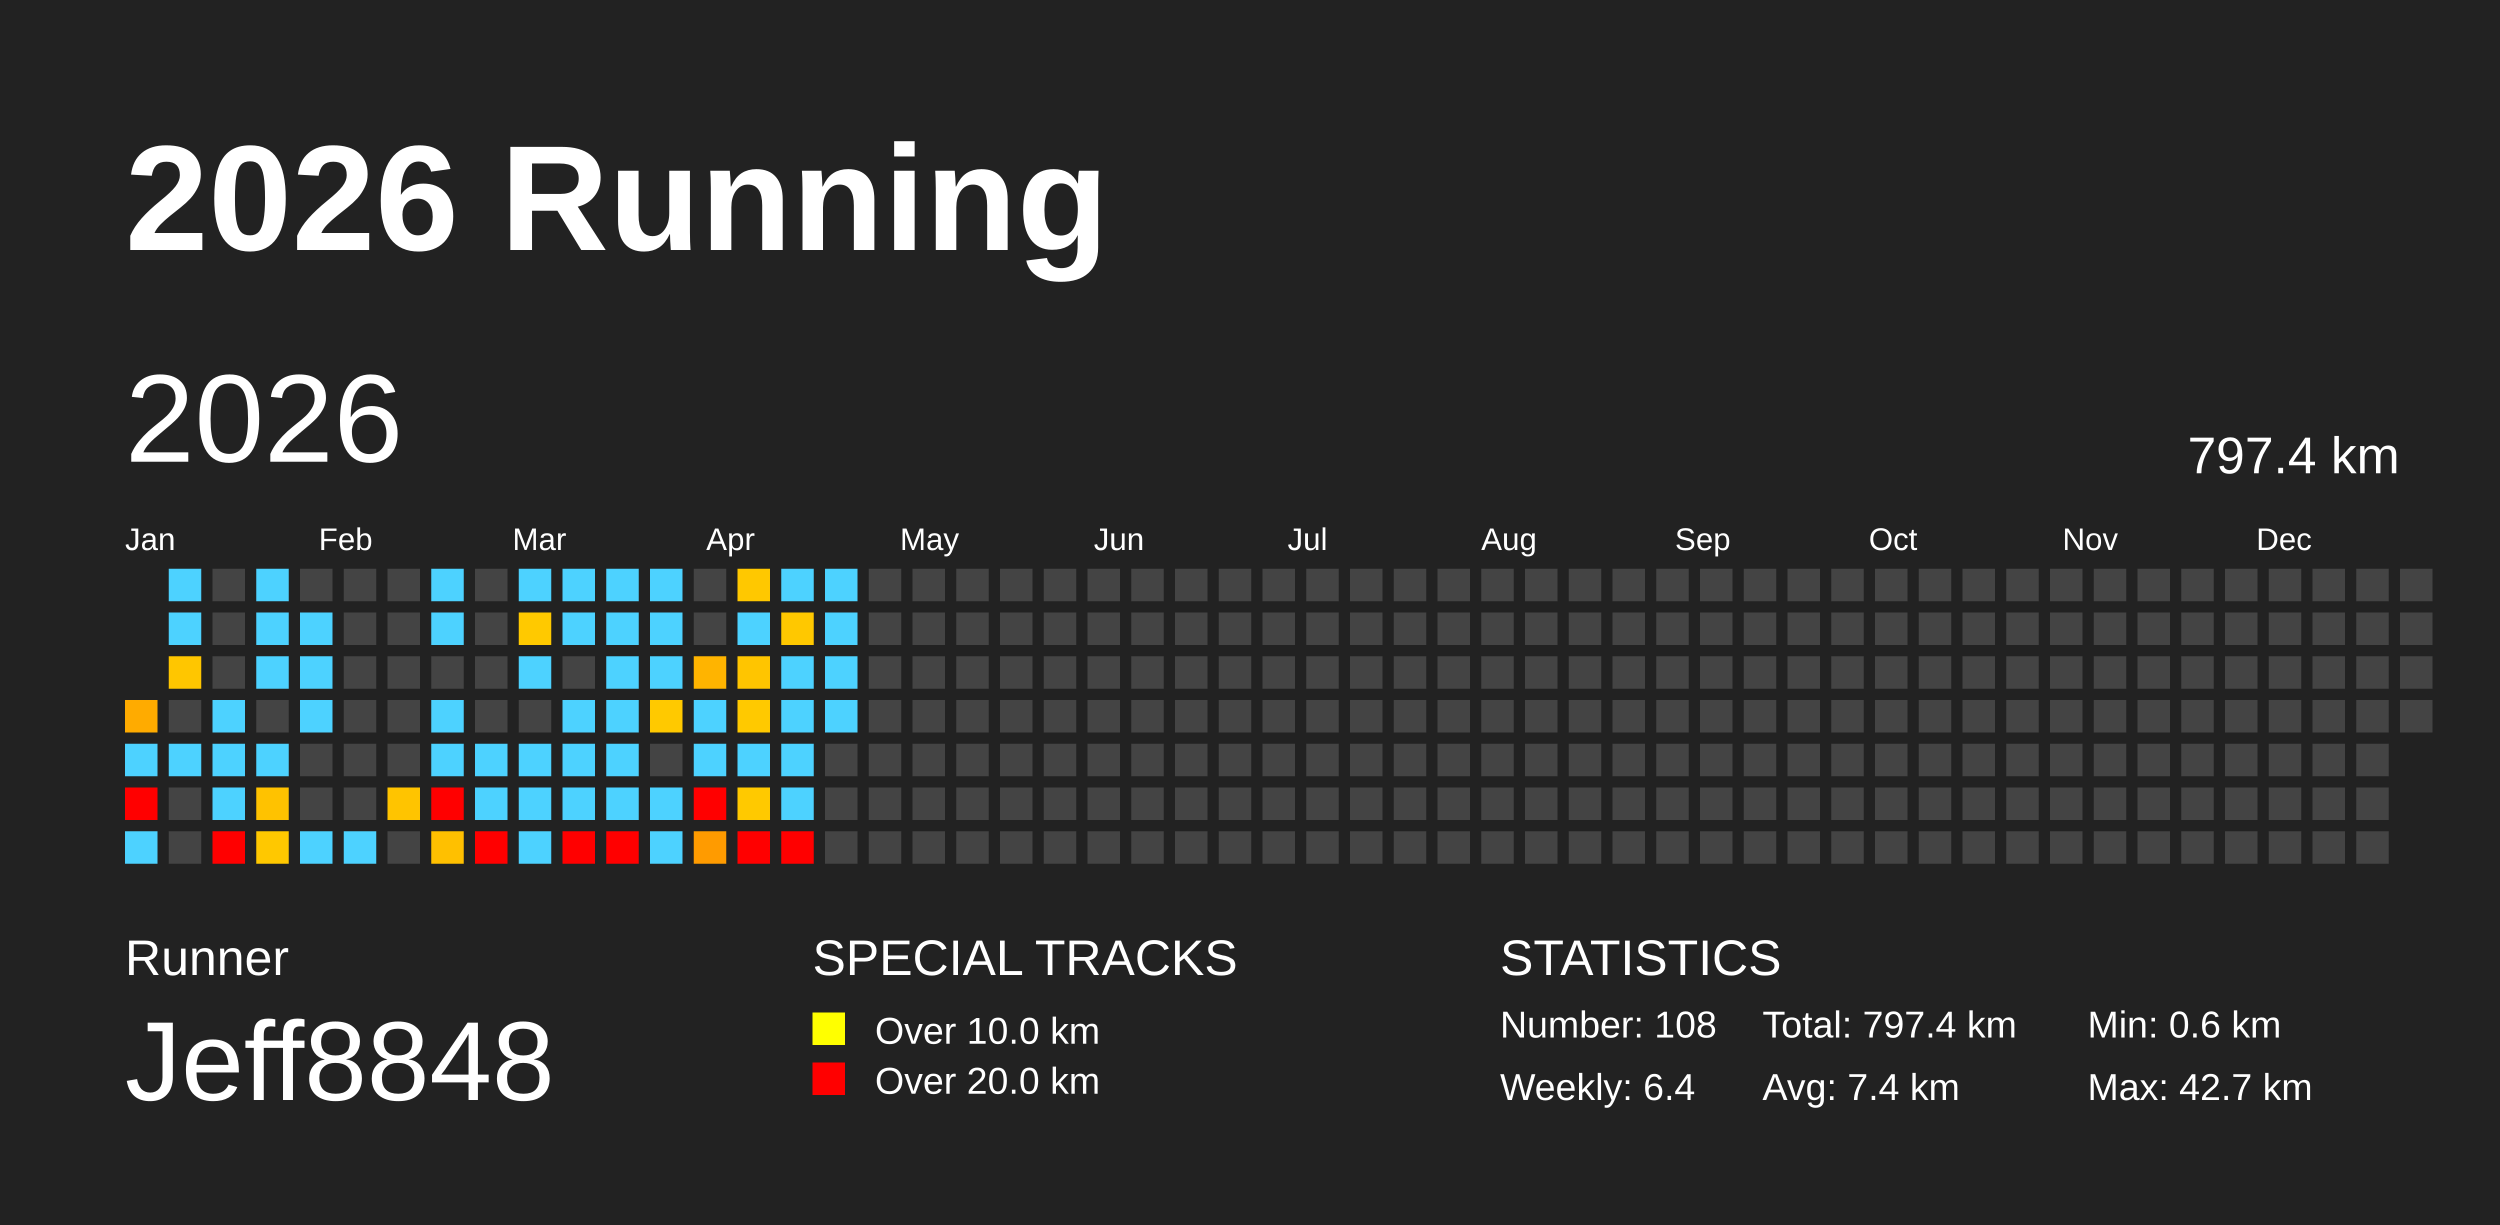
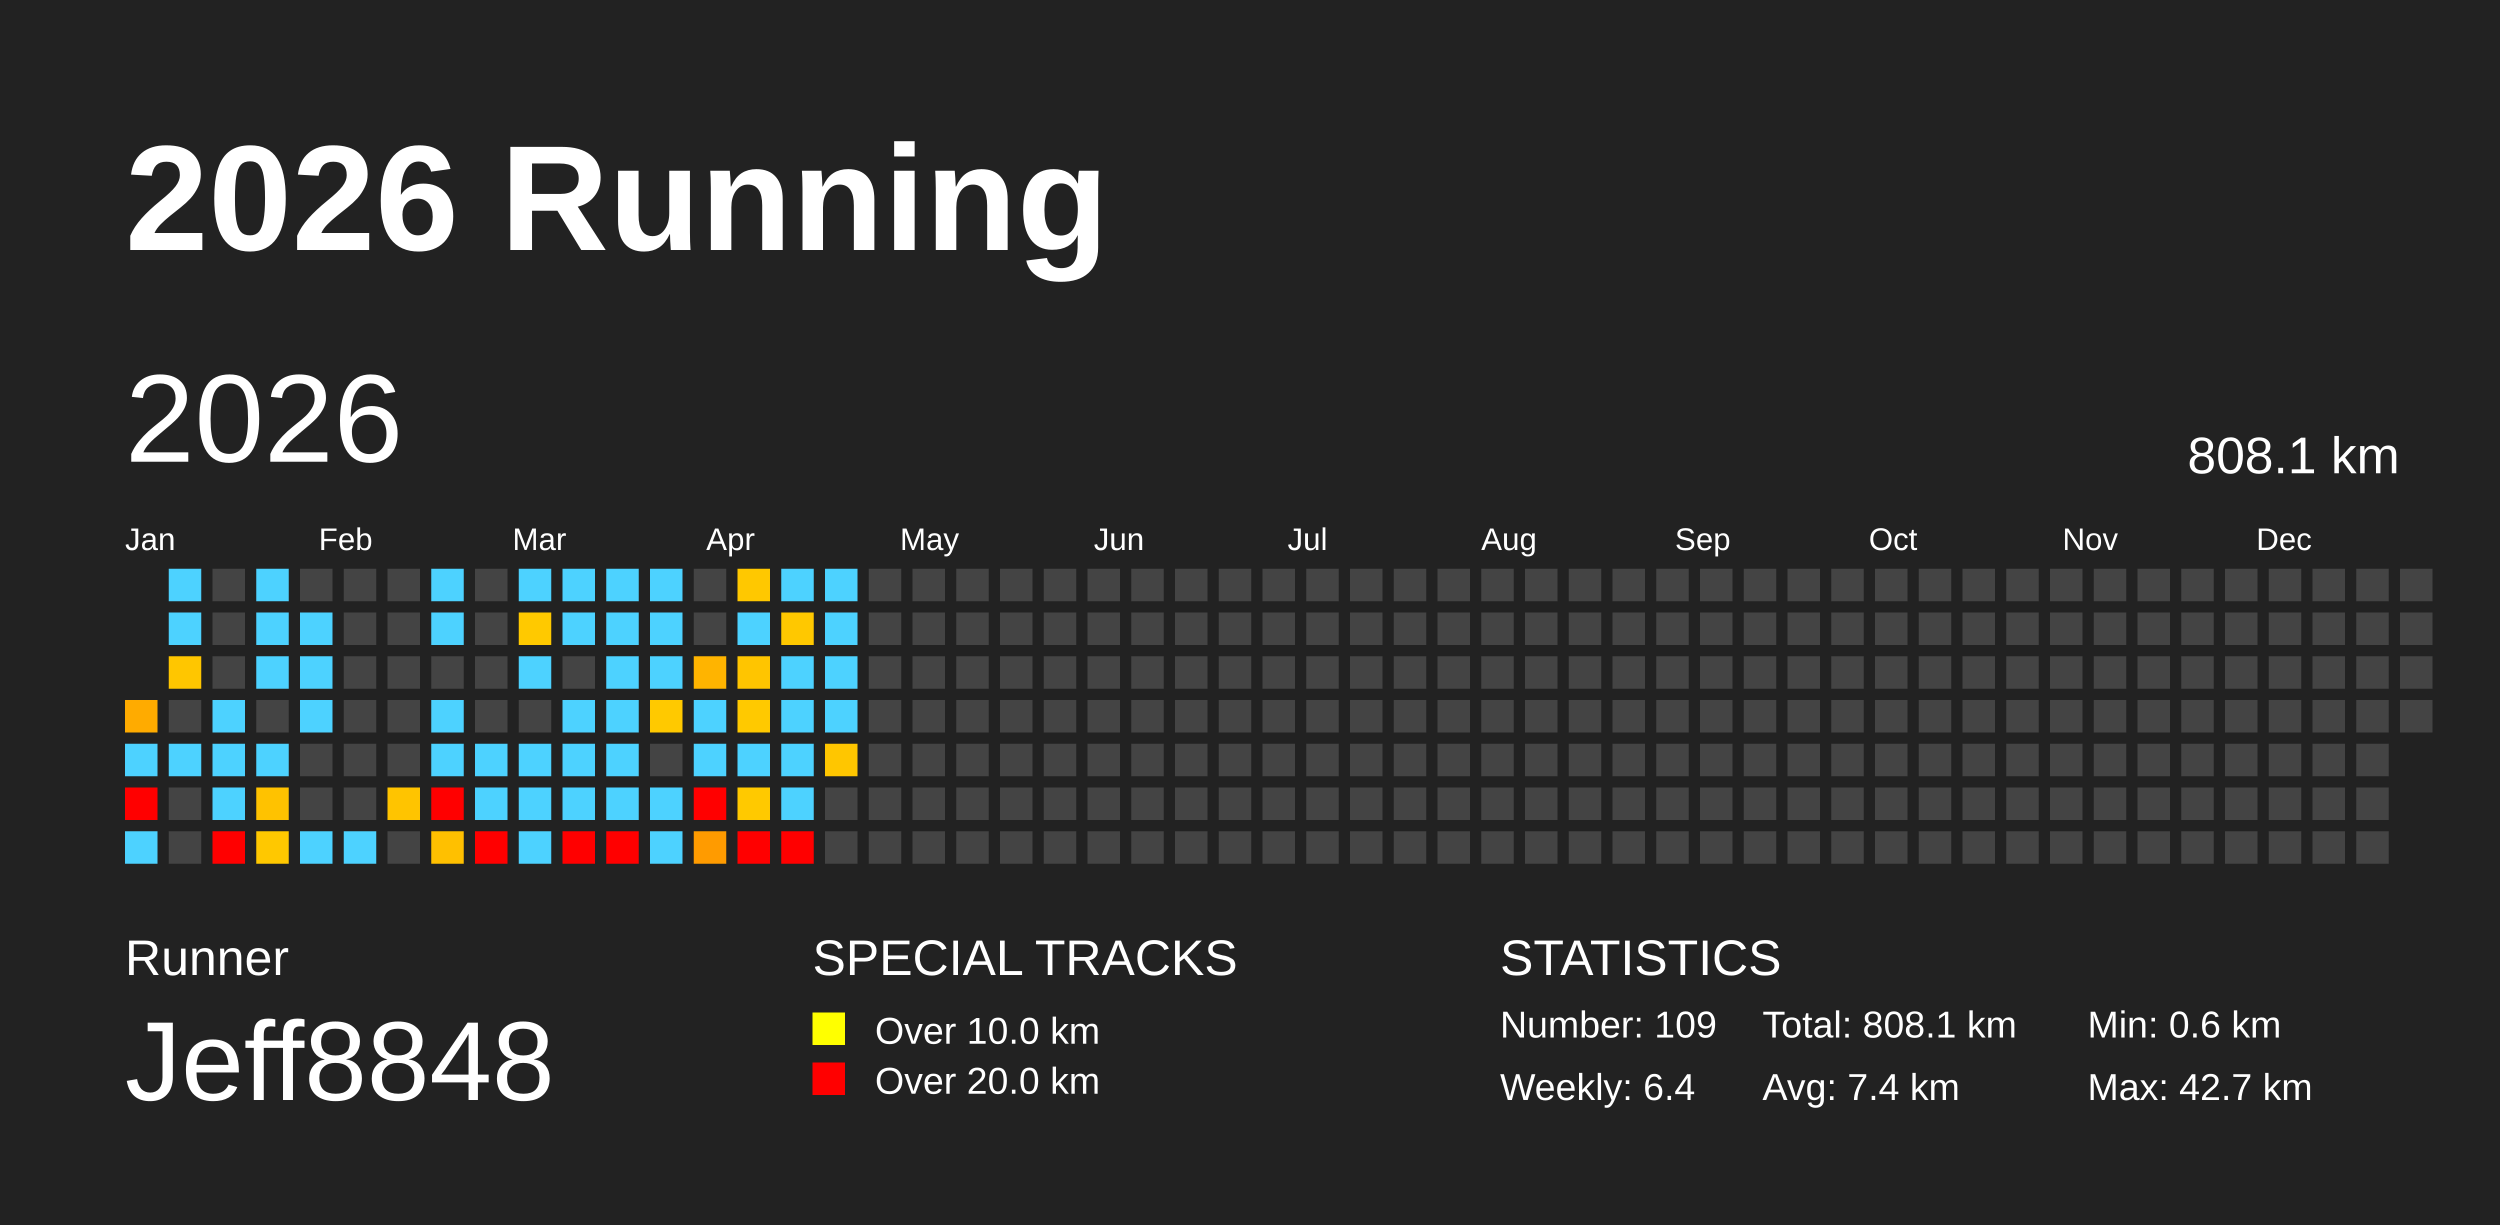
<svg xmlns="http://www.w3.org/2000/svg" baseProfile="full" height="98mm" version="1.1" viewBox="0,0,200,98" width="200mm">
  <defs />
  <rect fill="#222222" height="98" width="200" x="0" y="0" />
  <text fill="#FFFFFF" style="font-size:12px; font-family:Arial; font-weight:bold;" x="10" y="20">2026 Running</text>
  <text fill="#FFFFFF" style="font-size:4px; font-family:Arial" x="10" y="78">Runner</text>
  <text fill="#FFFFFF" style="font-size:9px; font-family:Arial" x="10" y="88">Jeff8848</text>
  <text fill="#FFFFFF" style="font-size:4px; font-family:Arial" x="65" y="78">SPECIAL TRACKS</text>
  <rect fill="yellow" height="2.6" width="2.6" x="65" y="81" />
  <text fill="#FFFFFF" style="font-size:3px; font-family:Arial" x="70" y="83.5">Over 10.0 km</text>
  <rect fill="red" height="2.6" width="2.6" x="65" y="85" />
  <text fill="#FFFFFF" style="font-size:3px; font-family:Arial" x="70" y="87.5">Over 20.0 km</text>
  <text fill="#FFFFFF" style="font-size:4px; font-family:Arial" x="120" y="78">STATISTICS</text>
-   <text fill="#FFFFFF" style="font-size:3px; font-family:Arial" x="120" y="83">Number: 108</text>
+   <text fill="#FFFFFF" style="font-size:3px; font-family:Arial" x="120" y="83">Number: 109</text>
  <text fill="#FFFFFF" style="font-size:3px; font-family:Arial" x="120" y="88">Weekly: 6.4</text>
-   <text fill="#FFFFFF" style="font-size:3px; font-family:Arial" x="141" y="83">Total: 797.4 km</text>
+   <text fill="#FFFFFF" style="font-size:3px; font-family:Arial" x="141" y="83">Total: 808.1 km</text>
  <text fill="#FFFFFF" style="font-size:3px; font-family:Arial" x="141" y="88">Avg: 7.4 km</text>
  <text fill="#FFFFFF" style="font-size:3px; font-family:Arial" x="167" y="83">Min: 0.6 km</text>
  <text fill="#FFFFFF" style="font-size:3px; font-family:Arial" x="167" y="88">Max: 42.7 km</text>
  <text dominant-baseline="hanging" fill="#FFFFFF" style="font-size:10.0px; font-family:Arial;" x="10" y="30">2026</text>
-   <text dominant-baseline="hanging" fill="#FFFFFF" style="font-size:4.125px; font-family:Arial;" x="175" y="35">797.4 km</text>
+   <text dominant-baseline="hanging" fill="#FFFFFF" style="font-size:4.125px; font-family:Arial;" x="175" y="35">808.1 km</text>
  <text fill="#FFFFFF" style="font-size:2.5px; font-family:Arial" x="10.0" y="44">Jan</text>
  <text fill="#FFFFFF" style="font-size:2.5px; font-family:Arial" x="25.5" y="44">Feb</text>
  <text fill="#FFFFFF" style="font-size:2.5px; font-family:Arial" x="41.0" y="44">Mar</text>
  <text fill="#FFFFFF" style="font-size:2.5px; font-family:Arial" x="56.5" y="44">Apr</text>
  <text fill="#FFFFFF" style="font-size:2.5px; font-family:Arial" x="72.0" y="44">May</text>
  <text fill="#FFFFFF" style="font-size:2.5px; font-family:Arial" x="87.5" y="44">Jun</text>
  <text fill="#FFFFFF" style="font-size:2.5px; font-family:Arial" x="103.0" y="44">Jul</text>
  <text fill="#FFFFFF" style="font-size:2.5px; font-family:Arial" x="118.5" y="44">Aug</text>
  <text fill="#FFFFFF" style="font-size:2.5px; font-family:Arial" x="134.0" y="44">Sep</text>
  <text fill="#FFFFFF" style="font-size:2.5px; font-family:Arial" x="149.5" y="44">Oct</text>
  <text fill="#FFFFFF" style="font-size:2.5px; font-family:Arial" x="165.0" y="44">Nov</text>
  <text fill="#FFFFFF" style="font-size:2.5px; font-family:Arial" x="180.5" y="44">Dec</text>
  <rect fill="#ffab00" height="2.6" width="2.6" x="10.0" y="56.0" />
  <rect fill="#4dd2ff" height="2.6" width="2.6" x="10.0" y="59.5" />
  <rect fill="red" height="2.6" width="2.6" x="10.0" y="63.0" />
  <rect fill="#4dd2ff" height="2.6" width="2.6" x="10.0" y="66.5" />
  <rect fill="#4dd2ff" height="2.6" width="2.6" x="13.5" y="45.5" />
  <rect fill="#4dd2ff" height="2.6" width="2.6" x="13.5" y="49.0" />
  <rect fill="#ffc600" height="2.6" width="2.6" x="13.5" y="52.5" />
  <rect fill="#444444" height="2.6" width="2.6" x="13.5" y="56.0" />
  <rect fill="#4dd2ff" height="2.6" width="2.6" x="13.5" y="59.5" />
  <rect fill="#444444" height="2.6" width="2.6" x="13.5" y="63.0" />
  <rect fill="#444444" height="2.6" width="2.6" x="13.5" y="66.5" />
  <rect fill="#444444" height="2.6" width="2.6" x="17.0" y="45.5" />
  <rect fill="#444444" height="2.6" width="2.6" x="17.0" y="49.0" />
  <rect fill="#444444" height="2.6" width="2.6" x="17.0" y="52.5" />
  <rect fill="#4dd2ff" height="2.6" width="2.6" x="17.0" y="56.0" />
  <rect fill="#4dd2ff" height="2.6" width="2.6" x="17.0" y="59.5" />
  <rect fill="#4dd2ff" height="2.6" width="2.6" x="17.0" y="63.0" />
  <rect fill="red" height="2.6" width="2.6" x="17.0" y="66.5" />
  <rect fill="#4dd2ff" height="2.6" width="2.6" x="20.5" y="45.5" />
  <rect fill="#4dd2ff" height="2.6" width="2.6" x="20.5" y="49.0" />
  <rect fill="#4dd2ff" height="2.6" width="2.6" x="20.5" y="52.5" />
  <rect fill="#444444" height="2.6" width="2.6" x="20.5" y="56.0" />
  <rect fill="#4dd2ff" height="2.6" width="2.6" x="20.5" y="59.5" />
  <rect fill="#ffc200" height="2.6" width="2.6" x="20.5" y="63.0" />
  <rect fill="#ffc800" height="2.6" width="2.6" x="20.5" y="66.5" />
  <rect fill="#444444" height="2.6" width="2.6" x="24.0" y="45.5" />
  <rect fill="#4dd2ff" height="2.6" width="2.6" x="24.0" y="49.0" />
  <rect fill="#4dd2ff" height="2.6" width="2.6" x="24.0" y="52.5" />
  <rect fill="#4dd2ff" height="2.6" width="2.6" x="24.0" y="56.0" />
  <rect fill="#444444" height="2.6" width="2.6" x="24.0" y="59.5" />
  <rect fill="#444444" height="2.6" width="2.6" x="24.0" y="63.0" />
  <rect fill="#4dd2ff" height="2.6" width="2.6" x="24.0" y="66.5" />
  <rect fill="#444444" height="2.6" width="2.6" x="27.5" y="45.5" />
  <rect fill="#444444" height="2.6" width="2.6" x="27.5" y="49.0" />
  <rect fill="#444444" height="2.6" width="2.6" x="27.5" y="52.5" />
  <rect fill="#444444" height="2.6" width="2.6" x="27.5" y="56.0" />
  <rect fill="#444444" height="2.6" width="2.6" x="27.5" y="59.5" />
  <rect fill="#444444" height="2.6" width="2.6" x="27.5" y="63.0" />
  <rect fill="#4dd2ff" height="2.6" width="2.6" x="27.5" y="66.5" />
  <rect fill="#444444" height="2.6" width="2.6" x="31.0" y="45.5" />
  <rect fill="#444444" height="2.6" width="2.6" x="31.0" y="49.0" />
  <rect fill="#444444" height="2.6" width="2.6" x="31.0" y="52.5" />
  <rect fill="#444444" height="2.6" width="2.6" x="31.0" y="56.0" />
  <rect fill="#444444" height="2.6" width="2.6" x="31.0" y="59.5" />
  <rect fill="#ffc400" height="2.6" width="2.6" x="31.0" y="63.0" />
  <rect fill="#444444" height="2.6" width="2.6" x="31.0" y="66.5" />
  <rect fill="#4dd2ff" height="2.6" width="2.6" x="34.5" y="45.5" />
  <rect fill="#4dd2ff" height="2.6" width="2.6" x="34.5" y="49.0" />
  <rect fill="#444444" height="2.6" width="2.6" x="34.5" y="52.5" />
  <rect fill="#4dd2ff" height="2.6" width="2.6" x="34.5" y="56.0" />
  <rect fill="#4dd2ff" height="2.6" width="2.6" x="34.5" y="59.5" />
  <rect fill="red" height="2.6" width="2.6" x="34.5" y="63.0" />
  <rect fill="#ffc000" height="2.6" width="2.6" x="34.5" y="66.5" />
  <rect fill="#444444" height="2.6" width="2.6" x="38.0" y="45.5" />
  <rect fill="#444444" height="2.6" width="2.6" x="38.0" y="49.0" />
  <rect fill="#444444" height="2.6" width="2.6" x="38.0" y="52.5" />
  <rect fill="#444444" height="2.6" width="2.6" x="38.0" y="56.0" />
  <rect fill="#4dd2ff" height="2.6" width="2.6" x="38.0" y="59.5" />
  <rect fill="#4dd2ff" height="2.6" width="2.6" x="38.0" y="63.0" />
  <rect fill="red" height="2.6" width="2.6" x="38.0" y="66.5" />
  <rect fill="#4dd2ff" height="2.6" width="2.6" x="41.5" y="45.5" />
  <rect fill="#ffc900" height="2.6" width="2.6" x="41.5" y="49.0" />
  <rect fill="#4dd2ff" height="2.6" width="2.6" x="41.5" y="52.5" />
  <rect fill="#444444" height="2.6" width="2.6" x="41.5" y="56.0" />
  <rect fill="#4dd2ff" height="2.6" width="2.6" x="41.5" y="59.5" />
  <rect fill="#4dd2ff" height="2.6" width="2.6" x="41.5" y="63.0" />
  <rect fill="#4dd2ff" height="2.6" width="2.6" x="41.5" y="66.5" />
  <rect fill="#4dd2ff" height="2.6" width="2.6" x="45.0" y="45.5" />
  <rect fill="#4dd2ff" height="2.6" width="2.6" x="45.0" y="49.0" />
  <rect fill="#444444" height="2.6" width="2.6" x="45.0" y="52.5" />
  <rect fill="#4dd2ff" height="2.6" width="2.6" x="45.0" y="56.0" />
  <rect fill="#4dd2ff" height="2.6" width="2.6" x="45.0" y="59.5" />
  <rect fill="#4dd2ff" height="2.6" width="2.6" x="45.0" y="63.0" />
  <rect fill="red" height="2.6" width="2.6" x="45.0" y="66.5" />
  <rect fill="#4dd2ff" height="2.6" width="2.6" x="48.5" y="45.5" />
  <rect fill="#4dd2ff" height="2.6" width="2.6" x="48.5" y="49.0" />
  <rect fill="#4dd2ff" height="2.6" width="2.6" x="48.5" y="52.5" />
  <rect fill="#4dd2ff" height="2.6" width="2.6" x="48.5" y="56.0" />
  <rect fill="#4dd2ff" height="2.6" width="2.6" x="48.5" y="59.5" />
  <rect fill="#4dd2ff" height="2.6" width="2.6" x="48.5" y="63.0" />
  <rect fill="red" height="2.6" width="2.6" x="48.5" y="66.5" />
  <rect fill="#4dd2ff" height="2.6" width="2.6" x="52.0" y="45.5" />
  <rect fill="#4dd2ff" height="2.6" width="2.6" x="52.0" y="49.0" />
  <rect fill="#4dd2ff" height="2.6" width="2.6" x="52.0" y="52.5" />
  <rect fill="#ffc900" height="2.6" width="2.6" x="52.0" y="56.0" />
  <rect fill="#444444" height="2.6" width="2.6" x="52.0" y="59.5" />
  <rect fill="#4dd2ff" height="2.6" width="2.6" x="52.0" y="63.0" />
  <rect fill="#4dd2ff" height="2.6" width="2.6" x="52.0" y="66.5" />
  <rect fill="#444444" height="2.6" width="2.6" x="55.5" y="45.5" />
  <rect fill="#444444" height="2.6" width="2.6" x="55.5" y="49.0" />
  <rect fill="#ffb400" height="2.6" width="2.6" x="55.5" y="52.5" />
  <rect fill="#4dd2ff" height="2.6" width="2.6" x="55.5" y="56.0" />
  <rect fill="#4dd2ff" height="2.6" width="2.6" x="55.5" y="59.5" />
  <rect fill="red" height="2.6" width="2.6" x="55.5" y="63.0" />
  <rect fill="#ff9b00" height="2.6" width="2.6" x="55.5" y="66.5" />
  <rect fill="#ffc800" height="2.6" width="2.6" x="59.0" y="45.5" />
  <rect fill="#4dd2ff" height="2.6" width="2.6" x="59.0" y="49.0" />
  <rect fill="#ffc500" height="2.6" width="2.6" x="59.0" y="52.5" />
  <rect fill="#ffc900" height="2.6" width="2.6" x="59.0" y="56.0" />
  <rect fill="#4dd2ff" height="2.6" width="2.6" x="59.0" y="59.5" />
  <rect fill="#ffc900" height="2.6" width="2.6" x="59.0" y="63.0" />
  <rect fill="red" height="2.6" width="2.6" x="59.0" y="66.5" />
  <rect fill="#4dd2ff" height="2.6" width="2.6" x="62.5" y="45.5" />
  <rect fill="#ffc800" height="2.6" width="2.6" x="62.5" y="49.0" />
  <rect fill="#4dd2ff" height="2.6" width="2.6" x="62.5" y="52.5" />
  <rect fill="#4dd2ff" height="2.6" width="2.6" x="62.5" y="56.0" />
  <rect fill="#4dd2ff" height="2.6" width="2.6" x="62.5" y="59.5" />
  <rect fill="#4dd2ff" height="2.6" width="2.6" x="62.5" y="63.0" />
  <rect fill="red" height="2.6" width="2.6" x="62.5" y="66.5" />
  <rect fill="#4dd2ff" height="2.6" width="2.6" x="66.0" y="45.5" />
  <rect fill="#4dd2ff" height="2.6" width="2.6" x="66.0" y="49.0" />
  <rect fill="#4dd2ff" height="2.6" width="2.6" x="66.0" y="52.5" />
  <rect fill="#4dd2ff" height="2.6" width="2.6" x="66.0" y="56.0" />
-   <rect fill="#444444" height="2.6" width="2.6" x="66.0" y="59.5" />
+   <rect fill="#ffc600" height="2.6" width="2.6" x="66.0" y="59.5" />
  <rect fill="#444444" height="2.6" width="2.6" x="66.0" y="63.0" />
  <rect fill="#444444" height="2.6" width="2.6" x="66.0" y="66.5" />
  <rect fill="#444444" height="2.6" width="2.6" x="69.5" y="45.5" />
  <rect fill="#444444" height="2.6" width="2.6" x="69.5" y="49.0" />
  <rect fill="#444444" height="2.6" width="2.6" x="69.5" y="52.5" />
  <rect fill="#444444" height="2.6" width="2.6" x="69.5" y="56.0" />
  <rect fill="#444444" height="2.6" width="2.6" x="69.5" y="59.5" />
  <rect fill="#444444" height="2.6" width="2.6" x="69.5" y="63.0" />
  <rect fill="#444444" height="2.6" width="2.6" x="69.5" y="66.5" />
  <rect fill="#444444" height="2.6" width="2.6" x="73.0" y="45.5" />
  <rect fill="#444444" height="2.6" width="2.6" x="73.0" y="49.0" />
  <rect fill="#444444" height="2.6" width="2.6" x="73.0" y="52.5" />
  <rect fill="#444444" height="2.6" width="2.6" x="73.0" y="56.0" />
  <rect fill="#444444" height="2.6" width="2.6" x="73.0" y="59.5" />
  <rect fill="#444444" height="2.6" width="2.6" x="73.0" y="63.0" />
  <rect fill="#444444" height="2.6" width="2.6" x="73.0" y="66.5" />
  <rect fill="#444444" height="2.6" width="2.6" x="76.5" y="45.5" />
  <rect fill="#444444" height="2.6" width="2.6" x="76.5" y="49.0" />
  <rect fill="#444444" height="2.6" width="2.6" x="76.5" y="52.5" />
  <rect fill="#444444" height="2.6" width="2.6" x="76.5" y="56.0" />
  <rect fill="#444444" height="2.6" width="2.6" x="76.5" y="59.5" />
  <rect fill="#444444" height="2.6" width="2.6" x="76.5" y="63.0" />
  <rect fill="#444444" height="2.6" width="2.6" x="76.5" y="66.5" />
  <rect fill="#444444" height="2.6" width="2.6" x="80.0" y="45.5" />
  <rect fill="#444444" height="2.6" width="2.6" x="80.0" y="49.0" />
  <rect fill="#444444" height="2.6" width="2.6" x="80.0" y="52.5" />
  <rect fill="#444444" height="2.6" width="2.6" x="80.0" y="56.0" />
  <rect fill="#444444" height="2.6" width="2.6" x="80.0" y="59.5" />
  <rect fill="#444444" height="2.6" width="2.6" x="80.0" y="63.0" />
  <rect fill="#444444" height="2.6" width="2.6" x="80.0" y="66.5" />
  <rect fill="#444444" height="2.6" width="2.6" x="83.5" y="45.5" />
  <rect fill="#444444" height="2.6" width="2.6" x="83.5" y="49.0" />
  <rect fill="#444444" height="2.6" width="2.6" x="83.5" y="52.5" />
  <rect fill="#444444" height="2.6" width="2.6" x="83.5" y="56.0" />
  <rect fill="#444444" height="2.6" width="2.6" x="83.5" y="59.5" />
  <rect fill="#444444" height="2.6" width="2.6" x="83.5" y="63.0" />
  <rect fill="#444444" height="2.6" width="2.6" x="83.5" y="66.5" />
  <rect fill="#444444" height="2.6" width="2.6" x="87.0" y="45.5" />
  <rect fill="#444444" height="2.6" width="2.6" x="87.0" y="49.0" />
  <rect fill="#444444" height="2.6" width="2.6" x="87.0" y="52.5" />
  <rect fill="#444444" height="2.6" width="2.6" x="87.0" y="56.0" />
  <rect fill="#444444" height="2.6" width="2.6" x="87.0" y="59.5" />
  <rect fill="#444444" height="2.6" width="2.6" x="87.0" y="63.0" />
  <rect fill="#444444" height="2.6" width="2.6" x="87.0" y="66.5" />
  <rect fill="#444444" height="2.6" width="2.6" x="90.5" y="45.5" />
  <rect fill="#444444" height="2.6" width="2.6" x="90.5" y="49.0" />
  <rect fill="#444444" height="2.6" width="2.6" x="90.5" y="52.5" />
  <rect fill="#444444" height="2.6" width="2.6" x="90.5" y="56.0" />
  <rect fill="#444444" height="2.6" width="2.6" x="90.5" y="59.5" />
  <rect fill="#444444" height="2.6" width="2.6" x="90.5" y="63.0" />
  <rect fill="#444444" height="2.6" width="2.6" x="90.5" y="66.5" />
  <rect fill="#444444" height="2.6" width="2.6" x="94.0" y="45.5" />
  <rect fill="#444444" height="2.6" width="2.6" x="94.0" y="49.0" />
  <rect fill="#444444" height="2.6" width="2.6" x="94.0" y="52.5" />
  <rect fill="#444444" height="2.6" width="2.6" x="94.0" y="56.0" />
  <rect fill="#444444" height="2.6" width="2.6" x="94.0" y="59.5" />
  <rect fill="#444444" height="2.6" width="2.6" x="94.0" y="63.0" />
  <rect fill="#444444" height="2.6" width="2.6" x="94.0" y="66.5" />
  <rect fill="#444444" height="2.6" width="2.6" x="97.5" y="45.5" />
  <rect fill="#444444" height="2.6" width="2.6" x="97.5" y="49.0" />
  <rect fill="#444444" height="2.6" width="2.6" x="97.5" y="52.5" />
  <rect fill="#444444" height="2.6" width="2.6" x="97.5" y="56.0" />
  <rect fill="#444444" height="2.6" width="2.6" x="97.5" y="59.5" />
  <rect fill="#444444" height="2.6" width="2.6" x="97.5" y="63.0" />
  <rect fill="#444444" height="2.6" width="2.6" x="97.5" y="66.5" />
  <rect fill="#444444" height="2.6" width="2.6" x="101.0" y="45.5" />
  <rect fill="#444444" height="2.6" width="2.6" x="101.0" y="49.0" />
  <rect fill="#444444" height="2.6" width="2.6" x="101.0" y="52.5" />
  <rect fill="#444444" height="2.6" width="2.6" x="101.0" y="56.0" />
  <rect fill="#444444" height="2.6" width="2.6" x="101.0" y="59.5" />
  <rect fill="#444444" height="2.6" width="2.6" x="101.0" y="63.0" />
  <rect fill="#444444" height="2.6" width="2.6" x="101.0" y="66.5" />
  <rect fill="#444444" height="2.6" width="2.6" x="104.5" y="45.5" />
  <rect fill="#444444" height="2.6" width="2.6" x="104.5" y="49.0" />
  <rect fill="#444444" height="2.6" width="2.6" x="104.5" y="52.5" />
  <rect fill="#444444" height="2.6" width="2.6" x="104.5" y="56.0" />
  <rect fill="#444444" height="2.6" width="2.6" x="104.5" y="59.5" />
  <rect fill="#444444" height="2.6" width="2.6" x="104.5" y="63.0" />
  <rect fill="#444444" height="2.6" width="2.6" x="104.5" y="66.5" />
  <rect fill="#444444" height="2.6" width="2.6" x="108.0" y="45.5" />
  <rect fill="#444444" height="2.6" width="2.6" x="108.0" y="49.0" />
  <rect fill="#444444" height="2.6" width="2.6" x="108.0" y="52.5" />
  <rect fill="#444444" height="2.6" width="2.6" x="108.0" y="56.0" />
  <rect fill="#444444" height="2.6" width="2.6" x="108.0" y="59.5" />
  <rect fill="#444444" height="2.6" width="2.6" x="108.0" y="63.0" />
  <rect fill="#444444" height="2.6" width="2.6" x="108.0" y="66.5" />
  <rect fill="#444444" height="2.6" width="2.6" x="111.5" y="45.5" />
  <rect fill="#444444" height="2.6" width="2.6" x="111.5" y="49.0" />
  <rect fill="#444444" height="2.6" width="2.6" x="111.5" y="52.5" />
  <rect fill="#444444" height="2.6" width="2.6" x="111.5" y="56.0" />
  <rect fill="#444444" height="2.6" width="2.6" x="111.5" y="59.5" />
  <rect fill="#444444" height="2.6" width="2.6" x="111.5" y="63.0" />
  <rect fill="#444444" height="2.6" width="2.6" x="111.5" y="66.5" />
  <rect fill="#444444" height="2.6" width="2.6" x="115.0" y="45.5" />
  <rect fill="#444444" height="2.6" width="2.6" x="115.0" y="49.0" />
  <rect fill="#444444" height="2.6" width="2.6" x="115.0" y="52.5" />
  <rect fill="#444444" height="2.6" width="2.6" x="115.0" y="56.0" />
  <rect fill="#444444" height="2.6" width="2.6" x="115.0" y="59.5" />
  <rect fill="#444444" height="2.6" width="2.6" x="115.0" y="63.0" />
  <rect fill="#444444" height="2.6" width="2.6" x="115.0" y="66.5" />
  <rect fill="#444444" height="2.6" width="2.6" x="118.5" y="45.5" />
  <rect fill="#444444" height="2.6" width="2.6" x="118.5" y="49.0" />
  <rect fill="#444444" height="2.6" width="2.6" x="118.5" y="52.5" />
  <rect fill="#444444" height="2.6" width="2.6" x="118.5" y="56.0" />
  <rect fill="#444444" height="2.6" width="2.6" x="118.5" y="59.5" />
  <rect fill="#444444" height="2.6" width="2.6" x="118.5" y="63.0" />
  <rect fill="#444444" height="2.6" width="2.6" x="118.5" y="66.5" />
  <rect fill="#444444" height="2.6" width="2.6" x="122.0" y="45.5" />
  <rect fill="#444444" height="2.6" width="2.6" x="122.0" y="49.0" />
  <rect fill="#444444" height="2.6" width="2.6" x="122.0" y="52.5" />
  <rect fill="#444444" height="2.6" width="2.6" x="122.0" y="56.0" />
  <rect fill="#444444" height="2.6" width="2.6" x="122.0" y="59.5" />
  <rect fill="#444444" height="2.6" width="2.6" x="122.0" y="63.0" />
  <rect fill="#444444" height="2.6" width="2.6" x="122.0" y="66.5" />
  <rect fill="#444444" height="2.6" width="2.6" x="125.5" y="45.5" />
  <rect fill="#444444" height="2.6" width="2.6" x="125.5" y="49.0" />
  <rect fill="#444444" height="2.6" width="2.6" x="125.5" y="52.5" />
  <rect fill="#444444" height="2.6" width="2.6" x="125.5" y="56.0" />
  <rect fill="#444444" height="2.6" width="2.6" x="125.5" y="59.5" />
  <rect fill="#444444" height="2.6" width="2.6" x="125.5" y="63.0" />
  <rect fill="#444444" height="2.6" width="2.6" x="125.5" y="66.5" />
  <rect fill="#444444" height="2.6" width="2.6" x="129.0" y="45.5" />
  <rect fill="#444444" height="2.6" width="2.6" x="129.0" y="49.0" />
  <rect fill="#444444" height="2.6" width="2.6" x="129.0" y="52.5" />
  <rect fill="#444444" height="2.6" width="2.6" x="129.0" y="56.0" />
  <rect fill="#444444" height="2.6" width="2.6" x="129.0" y="59.5" />
  <rect fill="#444444" height="2.6" width="2.6" x="129.0" y="63.0" />
  <rect fill="#444444" height="2.6" width="2.6" x="129.0" y="66.5" />
  <rect fill="#444444" height="2.6" width="2.6" x="132.5" y="45.5" />
  <rect fill="#444444" height="2.6" width="2.6" x="132.5" y="49.0" />
  <rect fill="#444444" height="2.6" width="2.6" x="132.5" y="52.5" />
  <rect fill="#444444" height="2.6" width="2.6" x="132.5" y="56.0" />
  <rect fill="#444444" height="2.6" width="2.6" x="132.5" y="59.5" />
  <rect fill="#444444" height="2.6" width="2.6" x="132.5" y="63.0" />
  <rect fill="#444444" height="2.6" width="2.6" x="132.5" y="66.5" />
  <rect fill="#444444" height="2.6" width="2.6" x="136.0" y="45.5" />
  <rect fill="#444444" height="2.6" width="2.6" x="136.0" y="49.0" />
  <rect fill="#444444" height="2.6" width="2.6" x="136.0" y="52.5" />
  <rect fill="#444444" height="2.6" width="2.6" x="136.0" y="56.0" />
  <rect fill="#444444" height="2.6" width="2.6" x="136.0" y="59.5" />
  <rect fill="#444444" height="2.6" width="2.6" x="136.0" y="63.0" />
  <rect fill="#444444" height="2.6" width="2.6" x="136.0" y="66.5" />
  <rect fill="#444444" height="2.6" width="2.6" x="139.5" y="45.5" />
  <rect fill="#444444" height="2.6" width="2.6" x="139.5" y="49.0" />
  <rect fill="#444444" height="2.6" width="2.6" x="139.5" y="52.5" />
  <rect fill="#444444" height="2.6" width="2.6" x="139.5" y="56.0" />
  <rect fill="#444444" height="2.6" width="2.6" x="139.5" y="59.5" />
  <rect fill="#444444" height="2.6" width="2.6" x="139.5" y="63.0" />
  <rect fill="#444444" height="2.6" width="2.6" x="139.5" y="66.5" />
  <rect fill="#444444" height="2.6" width="2.6" x="143.0" y="45.5" />
  <rect fill="#444444" height="2.6" width="2.6" x="143.0" y="49.0" />
  <rect fill="#444444" height="2.6" width="2.6" x="143.0" y="52.5" />
  <rect fill="#444444" height="2.6" width="2.6" x="143.0" y="56.0" />
  <rect fill="#444444" height="2.6" width="2.6" x="143.0" y="59.5" />
  <rect fill="#444444" height="2.6" width="2.6" x="143.0" y="63.0" />
  <rect fill="#444444" height="2.6" width="2.6" x="143.0" y="66.5" />
  <rect fill="#444444" height="2.6" width="2.6" x="146.5" y="45.5" />
  <rect fill="#444444" height="2.6" width="2.6" x="146.5" y="49.0" />
  <rect fill="#444444" height="2.6" width="2.6" x="146.5" y="52.5" />
  <rect fill="#444444" height="2.6" width="2.6" x="146.5" y="56.0" />
  <rect fill="#444444" height="2.6" width="2.6" x="146.5" y="59.5" />
  <rect fill="#444444" height="2.6" width="2.6" x="146.5" y="63.0" />
  <rect fill="#444444" height="2.6" width="2.6" x="146.5" y="66.5" />
  <rect fill="#444444" height="2.6" width="2.6" x="150.0" y="45.5" />
  <rect fill="#444444" height="2.6" width="2.6" x="150.0" y="49.0" />
  <rect fill="#444444" height="2.6" width="2.6" x="150.0" y="52.5" />
  <rect fill="#444444" height="2.6" width="2.6" x="150.0" y="56.0" />
  <rect fill="#444444" height="2.6" width="2.6" x="150.0" y="59.5" />
  <rect fill="#444444" height="2.6" width="2.6" x="150.0" y="63.0" />
  <rect fill="#444444" height="2.6" width="2.6" x="150.0" y="66.5" />
  <rect fill="#444444" height="2.6" width="2.6" x="153.5" y="45.5" />
  <rect fill="#444444" height="2.6" width="2.6" x="153.5" y="49.0" />
  <rect fill="#444444" height="2.6" width="2.6" x="153.5" y="52.5" />
  <rect fill="#444444" height="2.6" width="2.6" x="153.5" y="56.0" />
  <rect fill="#444444" height="2.6" width="2.6" x="153.5" y="59.5" />
  <rect fill="#444444" height="2.6" width="2.6" x="153.5" y="63.0" />
  <rect fill="#444444" height="2.6" width="2.6" x="153.5" y="66.5" />
  <rect fill="#444444" height="2.6" width="2.6" x="157.0" y="45.5" />
  <rect fill="#444444" height="2.6" width="2.6" x="157.0" y="49.0" />
  <rect fill="#444444" height="2.6" width="2.6" x="157.0" y="52.5" />
  <rect fill="#444444" height="2.6" width="2.6" x="157.0" y="56.0" />
  <rect fill="#444444" height="2.6" width="2.6" x="157.0" y="59.5" />
  <rect fill="#444444" height="2.6" width="2.6" x="157.0" y="63.0" />
  <rect fill="#444444" height="2.6" width="2.6" x="157.0" y="66.5" />
  <rect fill="#444444" height="2.6" width="2.6" x="160.5" y="45.5" />
  <rect fill="#444444" height="2.6" width="2.6" x="160.5" y="49.0" />
  <rect fill="#444444" height="2.6" width="2.6" x="160.5" y="52.5" />
  <rect fill="#444444" height="2.6" width="2.6" x="160.5" y="56.0" />
  <rect fill="#444444" height="2.6" width="2.6" x="160.5" y="59.5" />
  <rect fill="#444444" height="2.6" width="2.6" x="160.5" y="63.0" />
  <rect fill="#444444" height="2.6" width="2.6" x="160.5" y="66.5" />
  <rect fill="#444444" height="2.6" width="2.6" x="164.0" y="45.5" />
  <rect fill="#444444" height="2.6" width="2.6" x="164.0" y="49.0" />
  <rect fill="#444444" height="2.6" width="2.6" x="164.0" y="52.5" />
  <rect fill="#444444" height="2.6" width="2.6" x="164.0" y="56.0" />
  <rect fill="#444444" height="2.6" width="2.6" x="164.0" y="59.5" />
  <rect fill="#444444" height="2.6" width="2.6" x="164.0" y="63.0" />
  <rect fill="#444444" height="2.6" width="2.6" x="164.0" y="66.5" />
  <rect fill="#444444" height="2.6" width="2.6" x="167.5" y="45.5" />
  <rect fill="#444444" height="2.6" width="2.6" x="167.5" y="49.0" />
  <rect fill="#444444" height="2.6" width="2.6" x="167.5" y="52.5" />
  <rect fill="#444444" height="2.6" width="2.6" x="167.5" y="56.0" />
  <rect fill="#444444" height="2.6" width="2.6" x="167.5" y="59.5" />
  <rect fill="#444444" height="2.6" width="2.6" x="167.5" y="63.0" />
  <rect fill="#444444" height="2.6" width="2.6" x="167.5" y="66.5" />
  <rect fill="#444444" height="2.6" width="2.6" x="171.0" y="45.5" />
  <rect fill="#444444" height="2.6" width="2.6" x="171.0" y="49.0" />
  <rect fill="#444444" height="2.6" width="2.6" x="171.0" y="52.5" />
  <rect fill="#444444" height="2.6" width="2.6" x="171.0" y="56.0" />
  <rect fill="#444444" height="2.6" width="2.6" x="171.0" y="59.5" />
  <rect fill="#444444" height="2.6" width="2.6" x="171.0" y="63.0" />
  <rect fill="#444444" height="2.6" width="2.6" x="171.0" y="66.5" />
  <rect fill="#444444" height="2.6" width="2.6" x="174.5" y="45.5" />
  <rect fill="#444444" height="2.6" width="2.6" x="174.5" y="49.0" />
  <rect fill="#444444" height="2.6" width="2.6" x="174.5" y="52.5" />
  <rect fill="#444444" height="2.6" width="2.6" x="174.5" y="56.0" />
  <rect fill="#444444" height="2.6" width="2.6" x="174.5" y="59.5" />
  <rect fill="#444444" height="2.6" width="2.6" x="174.5" y="63.0" />
  <rect fill="#444444" height="2.6" width="2.6" x="174.5" y="66.5" />
  <rect fill="#444444" height="2.6" width="2.6" x="178.0" y="45.5" />
  <rect fill="#444444" height="2.6" width="2.6" x="178.0" y="49.0" />
  <rect fill="#444444" height="2.6" width="2.6" x="178.0" y="52.5" />
  <rect fill="#444444" height="2.6" width="2.6" x="178.0" y="56.0" />
  <rect fill="#444444" height="2.6" width="2.6" x="178.0" y="59.5" />
  <rect fill="#444444" height="2.6" width="2.6" x="178.0" y="63.0" />
  <rect fill="#444444" height="2.6" width="2.6" x="178.0" y="66.5" />
  <rect fill="#444444" height="2.6" width="2.6" x="181.5" y="45.5" />
  <rect fill="#444444" height="2.6" width="2.6" x="181.5" y="49.0" />
  <rect fill="#444444" height="2.6" width="2.6" x="181.5" y="52.5" />
  <rect fill="#444444" height="2.6" width="2.6" x="181.5" y="56.0" />
  <rect fill="#444444" height="2.6" width="2.6" x="181.5" y="59.5" />
  <rect fill="#444444" height="2.6" width="2.6" x="181.5" y="63.0" />
  <rect fill="#444444" height="2.6" width="2.6" x="181.5" y="66.5" />
  <rect fill="#444444" height="2.6" width="2.6" x="185.0" y="45.5" />
  <rect fill="#444444" height="2.6" width="2.6" x="185.0" y="49.0" />
  <rect fill="#444444" height="2.6" width="2.6" x="185.0" y="52.5" />
  <rect fill="#444444" height="2.6" width="2.6" x="185.0" y="56.0" />
  <rect fill="#444444" height="2.6" width="2.6" x="185.0" y="59.5" />
  <rect fill="#444444" height="2.6" width="2.6" x="185.0" y="63.0" />
  <rect fill="#444444" height="2.6" width="2.6" x="185.0" y="66.5" />
  <rect fill="#444444" height="2.6" width="2.6" x="188.5" y="45.5" />
  <rect fill="#444444" height="2.6" width="2.6" x="188.5" y="49.0" />
  <rect fill="#444444" height="2.6" width="2.6" x="188.5" y="52.5" />
  <rect fill="#444444" height="2.6" width="2.6" x="188.5" y="56.0" />
  <rect fill="#444444" height="2.6" width="2.6" x="188.5" y="59.5" />
  <rect fill="#444444" height="2.6" width="2.6" x="188.5" y="63.0" />
  <rect fill="#444444" height="2.6" width="2.6" x="188.5" y="66.5" />
  <rect fill="#444444" height="2.6" width="2.6" x="192.0" y="45.5" />
  <rect fill="#444444" height="2.6" width="2.6" x="192.0" y="49.0" />
  <rect fill="#444444" height="2.6" width="2.6" x="192.0" y="52.5" />
  <rect fill="#444444" height="2.6" width="2.6" x="192.0" y="56.0" />
</svg>
